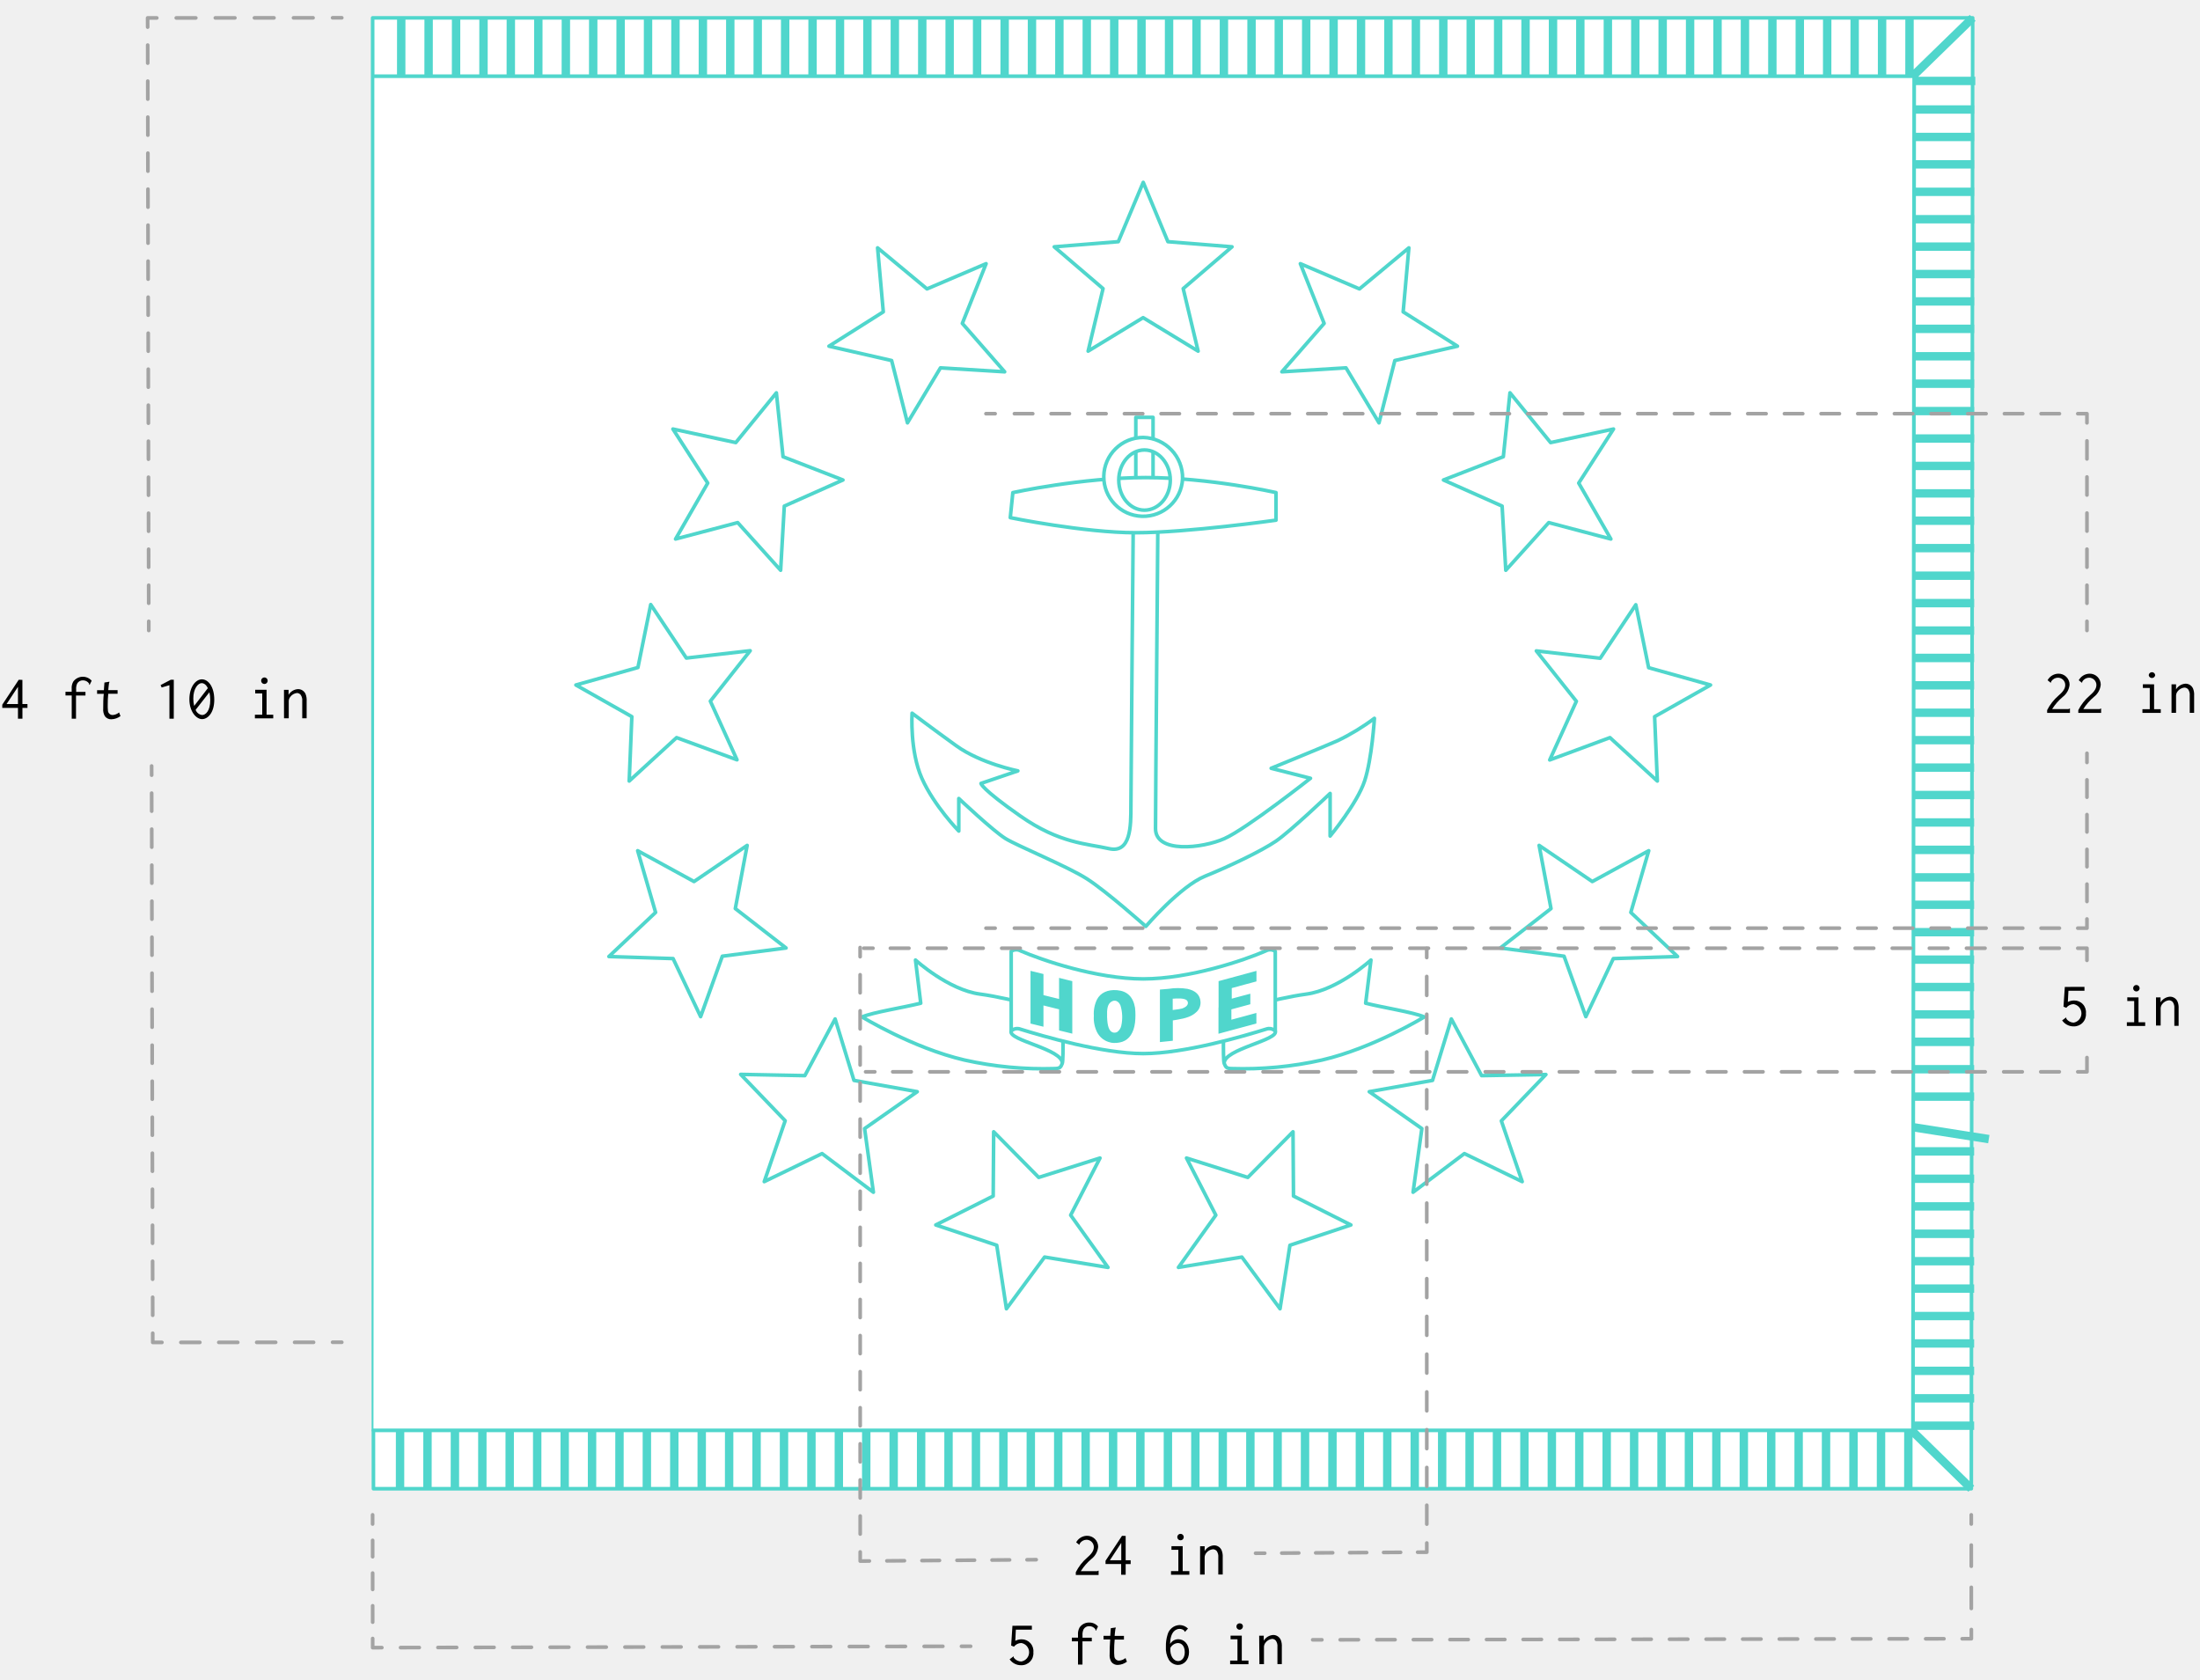
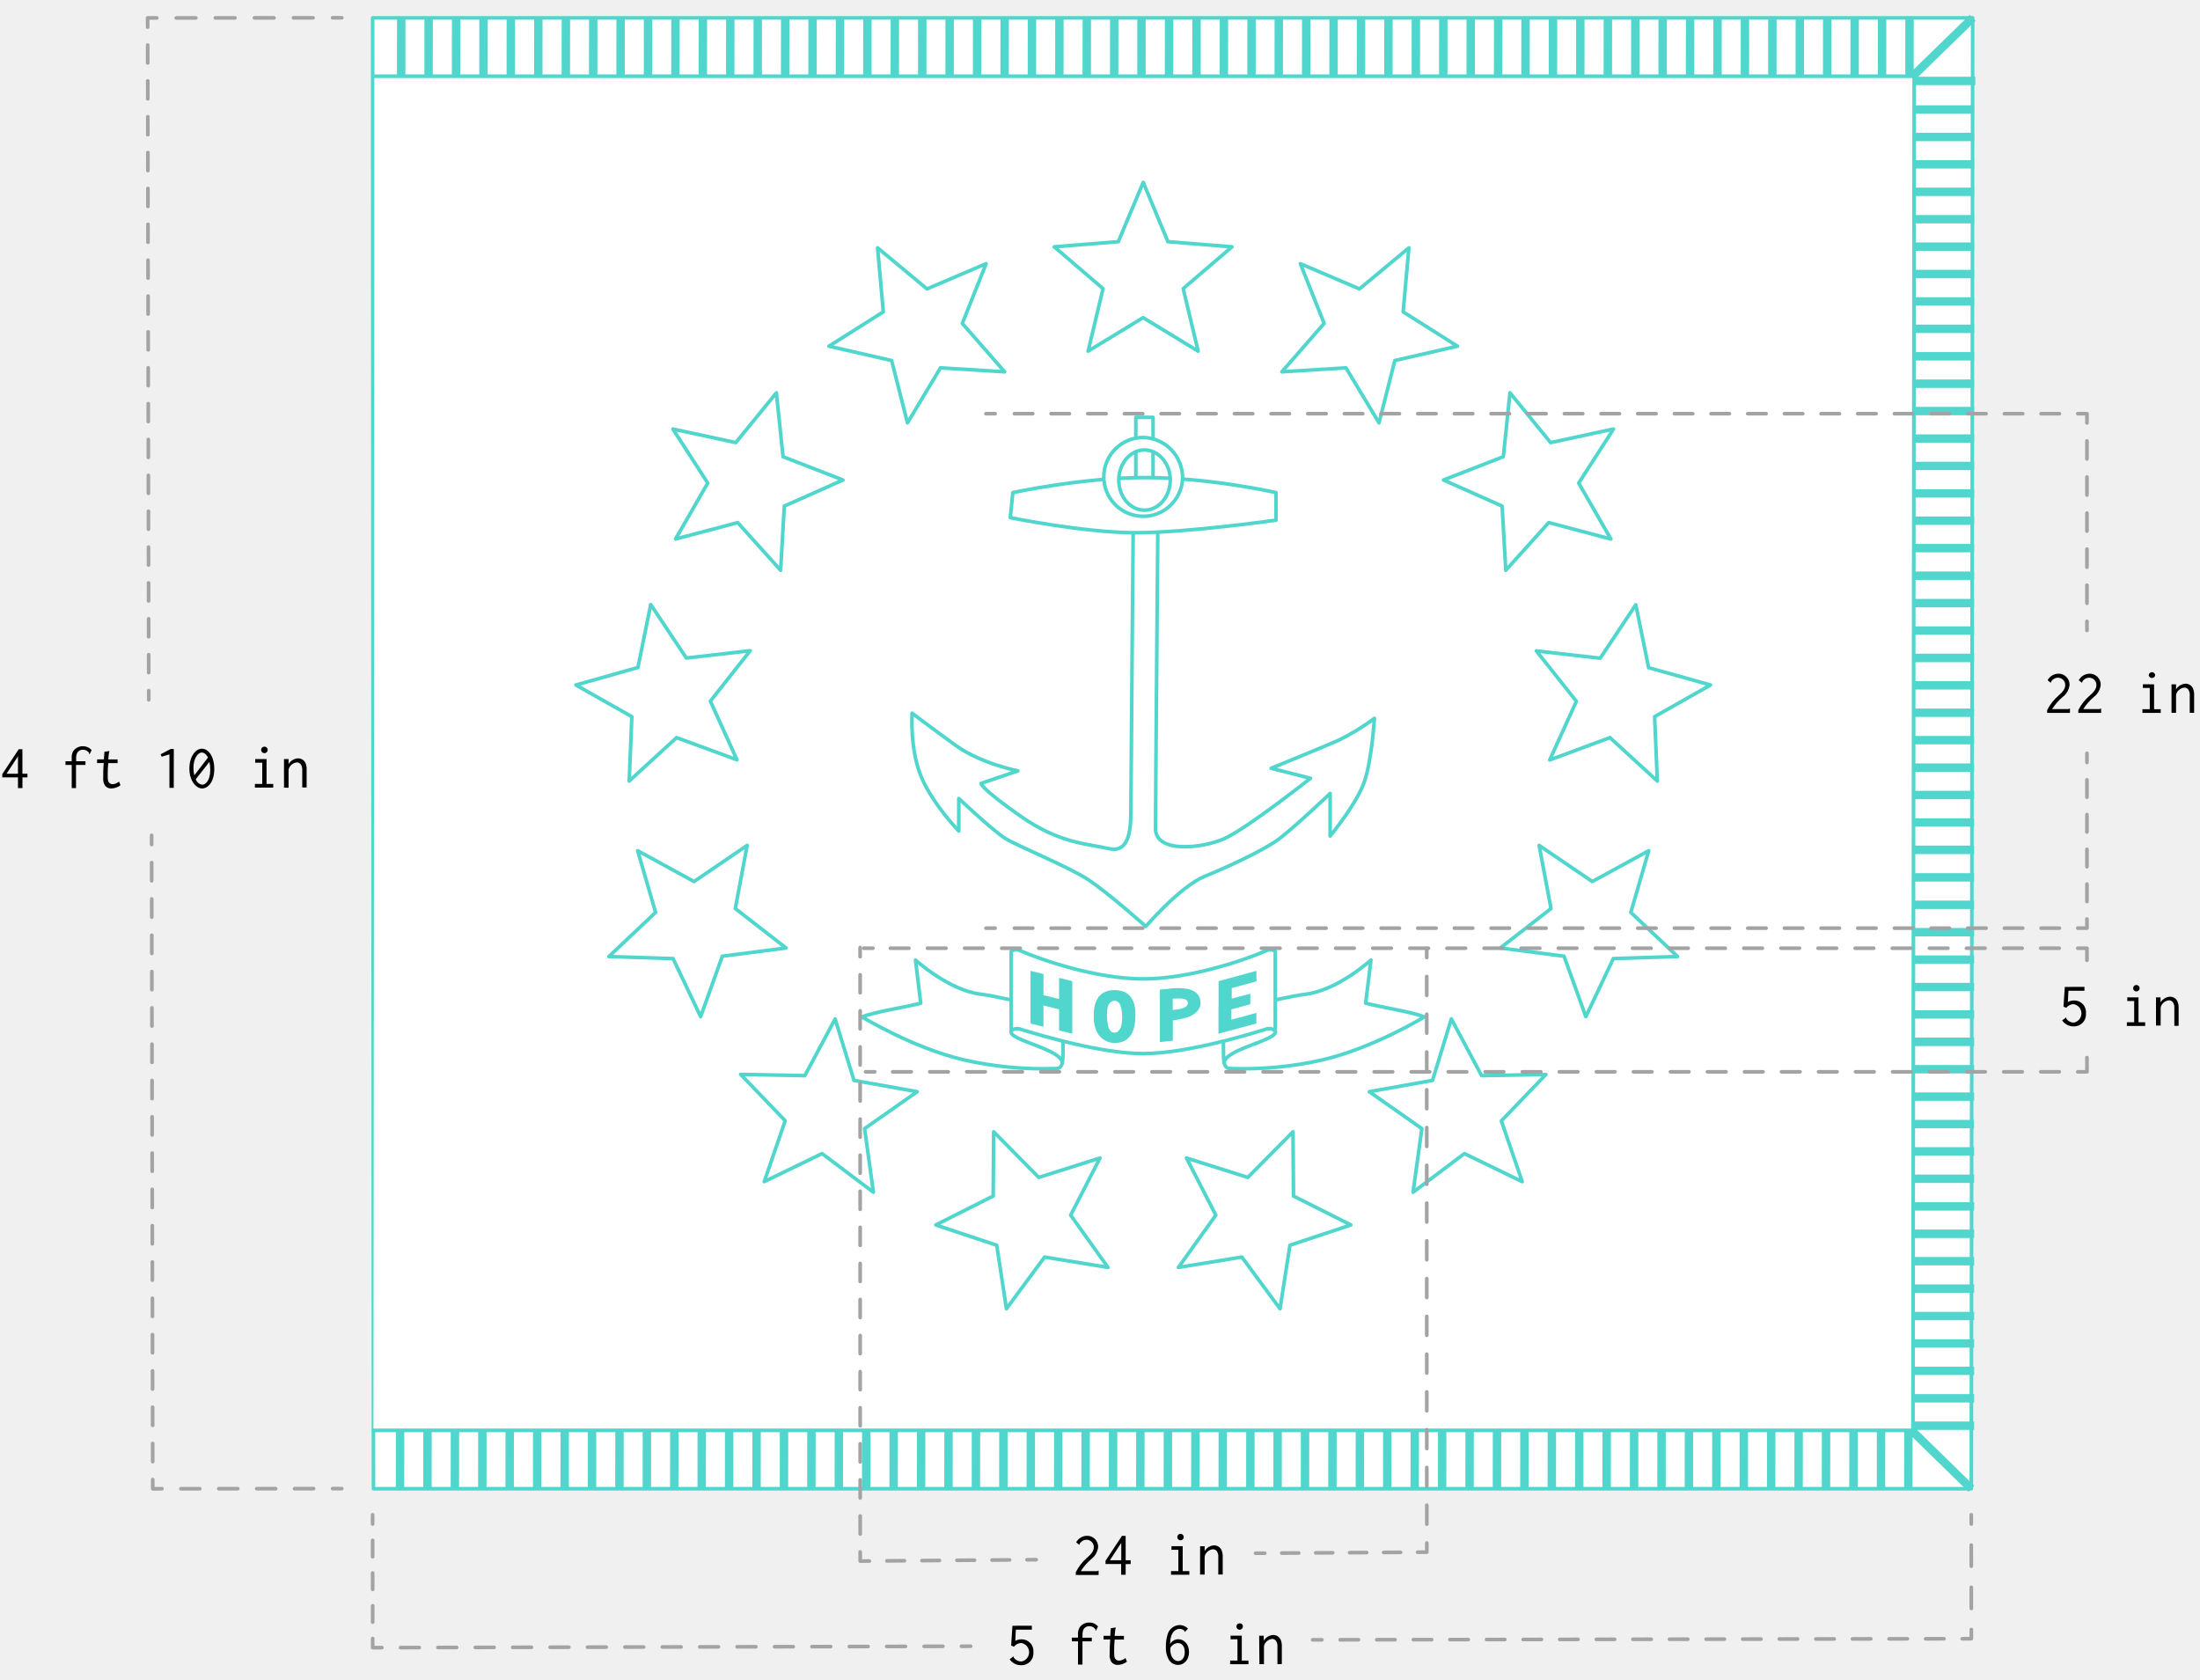
<svg xmlns="http://www.w3.org/2000/svg" width="600" height="458" viewBox="0 0 600 458">
  <path d="M101.63 4.87H538L537.63 406H101.85z" fill="#fff" stroke="#50d6cc" stroke-linecap="round" stroke-linejoin="round" stroke-width=".98" />
-   <path d="M516.24 336.46h22.16m-22.16 7.48h22.16m-22.16 7.48h22.16m-22.16 7.48h22.16m-22.16 7.47h22.16m-22.16 7.48h22.16m-22.16 7.48h22.16m-22.16 7.48h22.16m-22.16-104.7h22.16m-22.16 7.48h22.16m-22.16 7.48h22.16m-22.16 7.48l26.16 4.1M516.24 314h22.16m-22.16 7.47h22.16M516.24 329h22.16m-22.16 7.48h22.16m-22.16-104.7h22.16m-22.16 7.49h22.16m-22.16 7.47h22.16m-22.16 7.48h22.16m-22.16 7.48h22.16m-22.16 7.48h22.16m-22.16 7.47h22.16m-22.16 7.48h22.16m-22.16-104.71h22.16m-22.16 7.48h22.16m-22.16 7.48h22.16m-22.16 7.47h22.16m-22.16 7.48h22.16m-22.16 7.48h22.16m-22.16 7.48h22.16m-22.16 7.47h22.16m-22.16-104.69h22.16m-22.16 7.48h22.16M516.24 142h22.16m-22.16 7.48h22.16M516.24 157h22.16m-22.16 7.48h22.16m-22.16 7.48h22.16m-22.16 7.48h22.16M516.24 74.73h22.16m-22.16 7.47h22.16m-22.16 7.48h22.16m-22.16 7.48h22.16m-22.16 7.48h22.16m-22.16 7.47h22.16m-22.16 7.48h22.16m-22.16 7.48h22.16m-21.83-105h22.15m-22.48 7.8h22.16m-22.16 7.48h22.16m-22.16 7.48h22.16m-22.16 7.48h22.16m-22.16 7.48h22.16m-22.16 7.47h22.16m-22.16 7.49h22.16M415.74 406l.32-401.12M423.22 406l.33-401.12M430.7 406L431 4.87M438.18 406l.33-401.12M445.66 406L446 4.87M453.14 406l.32-401.12M460.61 406l.33-401.12M468.09 406l.33-401.12M363.39 406l.32-401.12M370.87 406l.32-401.12M378.34 406l.33-401.12M385.83 406l.32-401.12M393.31 406l.32-401.12M400.79 406l.32-401.12M408.26 406l.33-401.12M415.74 406l.32-401.12M311 406l.32-401.12M318.51 406l.33-401.12M326 406l.33-401.12M333.47 406l.33-401.13M341 406l.33-401.12m7.1 401.12l.33-401.12M355.91 406l.33-401.12M363.39 406l.32-401.12M258.68 406L259 4.87M266.16 406l.33-401.12M273.64 406L274 4.87M281.12 406l.33-401.12M288.6 406l.33-401.12M296.07 406l.33-401.13M303.56 406l.32-401.12M311 406l.32-401.12M206.33 406l.33-401.12M213.81 406l.33-401.12M221.29 406l.32-401.12M228.77 406l.32-401.12M236.24 406l.33-401.12M243.72 406l.33-401.12M251.21 406l.32-401.12M258.68 406L259 4.87M154 406l.33-401.12M161.46 406l.33-401.12M168.94 406l.32-401.12M176.41 406l.33-401.12M183.89 406l.33-401.12M191.37 406l.33-401.13M198.85 406l.32-401.12M206.33 406l.33-401.12M109.1 406l.33-401.12M116.58 406l.32-401.13M124.06 406l.33-401.12M131.54 406l.33-401.12M139 406l.32-401.12M146.5 406l.32-401.12M154 406l.33-401.12M468.09 406l.33-401.12M475.58 406l.32-401.13M483.05 406l.33-401.12M490.53 406l.33-401.12M498 406l.33-401.12M505.49 406l.33-401.12M513 406l.3-401.13M520.45 406l.33-401.12M415.74 406l.32-401.12M423.22 406l.33-401.12M430.7 406L431 4.87M438.18 406l.33-401.12M445.66 406L446 4.87M453.14 406l.32-401.12M460.61 406l.33-401.12M468.09 406l.33-401.12M363.39 406l.32-401.12M370.87 406l.32-401.12M378.34 406l.33-401.12M385.83 406l.32-401.12M393.31 406l.32-401.12M400.79 406l.32-401.12M408.26 406l.33-401.12M415.74 406l.32-401.12M311 406l.32-401.12M318.51 406l.33-401.12M326 406l.33-401.12M333.47 406l.33-401.13M341 406l.33-401.12m7.1 401.12l.33-401.12M355.91 406l.33-401.12M363.39 406l.32-401.12M258.68 406L259 4.87M266.16 406l.33-401.12M273.64 406L274 4.87M281.12 406l.33-401.12M288.6 406l.33-401.12M296.07 406l.33-401.13M303.56 406l.32-401.12M311 406l.32-401.12M206.33 406l.33-401.12M213.81 406l.33-401.12M221.29 406l.32-401.12M228.77 406l.32-401.12M236.24 406l.33-401.12M243.72 406l.33-401.12M251.21 406l.32-401.12M258.68 406L259 4.87M154 406l.33-401.12M161.46 406l.33-401.12M168.94 406l.32-401.12M176.41 406l.33-401.12M183.89 406l.33-401.12M191.37 406l.33-401.13M198.85 406l.32-401.12M206.33 406l.33-401.12M517.16 386l20.47 20M517.49 24.84L538 4.87" fill="none" stroke="#50d6cc" stroke-width="2.29" />
+   <path d="M516.24 336.46h22.16m-22.16 7.48h22.16m-22.16 7.48h22.16m-22.16 7.48h22.16m-22.16 7.47h22.16m-22.16 7.48h22.16m-22.16 7.48h22.16m-22.16 7.48h22.16m-22.16-104.7h22.16m-22.16 7.48h22.16m-22.16 7.48h22.16m-22.16 7.48h22.12M516.24 314h22.16m-22.16 7.47h22.16M516.24 329h22.16m-22.16 7.48h22.16m-22.16-104.7h22.16m-22.16 7.49h22.16m-22.16 7.47h22.16m-22.16 7.48h22.16m-22.16 7.48h22.16m-22.16 7.48h22.16m-22.16 7.47h22.16m-22.16 7.48h22.16m-22.16-104.71h22.16m-22.16 7.48h22.16m-22.16 7.48h22.16m-22.16 7.47h22.16m-22.16 7.48h22.16m-22.16 7.48h22.16m-22.16 7.48h22.16m-22.16 7.47h22.16m-22.16-104.69h22.16m-22.16 7.48h22.16M516.24 142h22.16m-22.16 7.48h22.16M516.24 157h22.16m-22.16 7.48h22.16m-22.16 7.48h22.16m-22.16 7.48h22.16M516.24 74.73h22.16m-22.16 7.47h22.16m-22.16 7.48h22.16m-22.16 7.48h22.16m-22.16 7.48h22.16m-22.16 7.47h22.16m-22.16 7.48h22.16m-22.16 7.48h22.16m-21.83-105h22.15m-22.48 7.8h22.16m-22.16 7.48h22.16m-22.16 7.48h22.16m-22.16 7.48h22.16m-22.16 7.48h22.16m-22.16 7.47h22.16m-22.16 7.49h22.16M415.74 406l.32-401.12M423.22 406l.33-401.12M430.7 406L431 4.87M438.18 406l.33-401.12M445.66 406L446 4.87M453.14 406l.32-401.12M460.61 406l.33-401.12M468.09 406l.33-401.12M363.39 406l.32-401.12M370.87 406l.32-401.12M378.34 406l.33-401.12M385.83 406l.32-401.12M393.31 406l.32-401.12M400.79 406l.32-401.12M408.26 406l.33-401.12M415.74 406l.32-401.12M311 406l.32-401.12M318.51 406l.33-401.12M326 406l.33-401.12M333.47 406l.33-401.13M341 406l.33-401.12m7.1 401.12l.33-401.12M355.91 406l.33-401.12M363.39 406l.32-401.12M258.68 406L259 4.87M266.16 406l.33-401.12M273.64 406L274 4.87M281.12 406l.33-401.12M288.6 406l.33-401.12M296.07 406l.33-401.13M303.56 406l.32-401.12M311 406l.32-401.12M206.33 406l.33-401.12M213.81 406l.33-401.12M221.29 406l.32-401.12M228.77 406l.32-401.12M236.24 406l.33-401.12M243.72 406l.33-401.12M251.21 406l.32-401.12M258.68 406L259 4.87M154 406l.33-401.12M161.46 406l.33-401.12M168.94 406l.32-401.12M176.41 406l.33-401.12M183.89 406l.33-401.12M191.37 406l.33-401.13M198.85 406l.32-401.12M206.33 406l.33-401.12M109.1 406l.33-401.12M116.58 406l.32-401.13M124.06 406l.33-401.12M131.54 406l.33-401.12M139 406l.32-401.12M146.5 406l.32-401.12M154 406l.33-401.12M468.09 406l.33-401.12M475.58 406l.32-401.13M483.05 406l.33-401.12M490.53 406l.33-401.12M498 406l.33-401.12M505.49 406l.33-401.12M513 406l.3-401.13M520.45 406l.33-401.12M415.74 406l.32-401.12M423.22 406l.33-401.12M430.7 406L431 4.87M438.18 406l.33-401.12M445.66 406L446 4.87M453.14 406l.32-401.12M460.61 406l.33-401.12M468.09 406l.33-401.12M363.39 406l.32-401.12M370.87 406l.32-401.12M378.34 406l.33-401.12M385.83 406l.32-401.12M393.31 406l.32-401.12M400.79 406l.32-401.12M408.26 406l.33-401.12M415.74 406l.32-401.12M311 406l.32-401.12M318.51 406l.33-401.12M326 406l.33-401.12M333.47 406l.33-401.13M341 406l.33-401.12m7.1 401.12l.33-401.12M355.91 406l.33-401.12M363.39 406l.32-401.12M258.68 406L259 4.87M266.16 406l.33-401.12M273.64 406L274 4.87M281.12 406l.33-401.12M288.6 406l.33-401.12M296.07 406l.33-401.13M303.56 406l.32-401.12M311 406l.32-401.12M206.33 406l.33-401.12M213.81 406l.33-401.12M221.29 406l.32-401.12M228.77 406l.32-401.12M236.24 406l.33-401.12M243.72 406l.33-401.12M251.21 406l.32-401.12M258.68 406L259 4.87M154 406l.33-401.12M161.46 406l.33-401.12M168.94 406l.32-401.12M176.41 406l.33-401.12M183.89 406l.33-401.12M191.37 406l.33-401.13M198.85 406l.32-401.12M206.33 406l.33-401.12M517.16 386l20.47 20M517.49 24.84L538 4.87" fill="none" stroke="#50d6cc" stroke-width="2.29" />
  <path d="M102.18 20.78h419.87l-.33 369.3H101.85" fill="#fff" stroke="#50d6cc" stroke-linecap="round" stroke-linejoin="round" />
  <path d="M309.1 139.13s-.67 75.2-.67 80.67 0 13-6 11.63-13.42-1.37-24.16-8.89-10.73-8.89-10.73-8.89l10.06-3.42s-10.06-2-16.77-6.83-12.08-8.9-12.08-8.9-.67 10.27 2.68 17.78 10.06 14.36 10.06 14.36v-8.88s9.4 8.88 12.76 10.94 16.77 7.52 22.14 10.94 16.11 13 16.11 13 9.39-10.94 16.1-13.67 15.4-6.86 19.4-9.59 14.76-13 14.76-13V228s7.38-8.89 9.4-15 2.68-17.1 2.68-17.1a60.18 60.18 0 01-10.04 6.1c-4.7 2.05-18.12 7.52-18.12 7.52l10.73 2.73S340 226 333.93 228.7s-18.79 4.09-18.79-2.74.67-86.83.67-86.83zm.67-25.31h4.7v20.51h-4.7z" fill="none" stroke="#50d6cc" stroke-linecap="round" stroke-linejoin="round" stroke-width=".98" />
  <path d="M276.23 134.34s18.78-4.1 36.23-4.1 35.54 4.09 35.54 4.09v7.53s-24.16 3.42-38.25 3.42-34.22-4.11-34.22-4.11z" fill="#fff" stroke="#50d6cc" stroke-linecap="round" stroke-linejoin="round" stroke-width=".98" />
  <path d="M319.17 130.92c0 4.53-3.16 8.21-7.05 8.21s-7-3.68-7-8.21 3.15-8.21 7-8.21 7.05 3.68 7.05 8.21zm3.35-.35a10.75 10.75 0 11-10.73-11.27 11 11 0 0110.73 11.27z" fill="#fff" stroke="#50d6cc" stroke-linecap="round" stroke-linejoin="round" stroke-width=".98" fill-rule="evenodd" />
  <path d="M373.9 261.81s-8.92 8.14-17.64 9.3-22.45 5.26-22.45 5.26-.37 12.55.06 13.64.7 1.37 1.95 1.41a98.49 98.49 0 0024.74-2.34c14.08-3.28 27.89-11.75 27.89-11.75-3.22-1.33-11-2.49-16-3.74zm-26.1 19.37c.95 2.55-14.12 4.9-13.93 8.83m-84.19-28.2s8.91 8.14 17.63 9.3 22.46 5.26 22.46 5.26.36 12.55-.06 13.64-.7 1.37-2 1.41a98.45 98.45 0 01-24.71-2.34c-14.08-3.28-27.89-11.75-27.89-11.75 3.22-1.33 11-2.49 16-3.74zm26.1 19.37c-.95 2.55 14.11 4.9 13.93 8.83" fill="none" stroke="#50d6cc" stroke-linecap="round" stroke-linejoin="round" stroke-width=".98" />
  <path d="M278.24 280.65a2.38 2.38 0 00-2.46.53v-21.73a2.4 2.4 0 012.58-.13c5.79 2.52 20.72 7.64 33.43 7.64s27.63-5.12 33.42-7.64a2.44 2.44 0 012.59.12v21.74a2.37 2.37 0 00-2.46-.53c-6.17 1.92-22.3 6.68-33.55 6.68s-27.38-4.76-33.55-6.67z" fill="#fff" stroke="#50d6cc" stroke-linecap="round" stroke-linejoin="round" stroke-width=".98" />
  <path d="M311.79 49.73l6.73 16.18 17.48 1.4-13.31 11.4 4.07 17.05-15-9.13-15 9.13 4.07-17.05-13.31-11.4 17.47-1.4zM384.24 67.59l-1.56 17.46 14.81 9.36-17.08 3.91-4.32 17-9-15-17.49 1.08 11.53-13.2-6.49-16.29 16.12 6.88zM440.05 117l-9.49 14.74 8.77 15.26-16.94-4.48-11.72 13-1-17.5-16-7.12 16.33-6.35 1.81-17.43 11.08 13.58zM466.51 186.81l-15.25 8.63L452 213l-12.92-11.84-16.43 6.09 7.27-16L419 177.51l17.42 2 9.71-14.59 3.5 17.17zM457.52 260.86l-17.52.56-7.5 15.84-5.94-16.49-17.39-2.24L423 247.78l-3.24-17.23 14.5 9.86 15.4-8.41-4.89 16.83zM415.15 322.25l-15.77-7.65-14 10.54 2.4-17.36-14.35-10.06 17.26-3.08 5.13-16.76 8.26 15.46 17.53-.3-12.15 12.64zM349.1 356.92l-10.41-14.1-17.3 2.82 10.2-14.25-8-15.58 16.72 5.29 12.33-12.45.13 17.53 15.66 7.88-16.63 5.54zM239.34 67.59l1.56 17.46-14.82 9.36 17.09 3.91 4.32 17 9-15L274 101.4l-11.55-13.2 6.49-16.29-16.12 6.88zM183.52 117l9.5 14.74-8.78 15.26 16.95-4.48 11.71 13 1-17.5 16-7.12-16.34-6.34-1.82-17.43-11.07 13.57zM157.06 186.81l15.26 8.63-.72 17.56 12.92-11.84 16.48 6.05-7.27-16 10.87-13.75-17.41 2-9.72-14.59-3.49 17.17zM166.06 260.86l17.51.56 7.51 15.84 5.92-16.49 17.38-2.24-13.84-10.75 3.23-17.23-14.49 9.86-15.37-8.41 4.89 16.83zM208.43 322.25l15.77-7.65 14 10.54-2.4-17.36 14.36-10.06-17.26-3.08-5.14-16.76-8.26 15.46L202 293l12.14 12.64zM274.48 356.92l10.41-14.1 17.29 2.82L292 331.39l8-15.58-16.71 5.29L271 308.65l-.13 17.53-15.66 7.88 16.63 5.54z" fill="none" stroke="#50d6cc" stroke-linecap="round" stroke-linejoin="round" stroke-width=".98" />
  <path d="M332.34 274.73v-7.16l5.16-1.4 5.17-1.4v2.87l-3.37.91-3.37.92v2.88l2.55-.69L341 271v2.87l-2.58.7-2.59.7v2.82l3.41-.92 3.41-.93v2.89l-5.17 1.39-5.17 1.4v-7.16zm-10 .32c1.22-.4 1.81-1.07 1.59-1.83s-1.31-1-3.26-.91l-.84.05v3.08l1.06-.14a12 12 0 001.44-.25zm-6 2v-7.18l2.34-.2a16.24 16.24 0 015.14 0c2.23.46 3.46 1.65 3.59 3.48a3.45 3.45 0 01-1.29 3c-1.1 1-2.63 1.54-5.08 1.94l-1.18.19v5.55l-1.76.18-1.76.18V277zm-11.63 4.38a2.9 2.9 0 001.1-1.73 10.93 10.93 0 00-.22-5.48c-.51-1.25-1.59-1.68-2.56-1s-1.17 1.86-1.1 4.13c.08 2.47.53 3.76 1.44 4.16a1.54 1.54 0 001.34-.08zm-1.71 2.9a5.34 5.34 0 01-3.82-2.87 8.75 8.75 0 01-.86-4.43 8.86 8.86 0 01.84-4.42c.94-1.86 2.94-2.8 5.51-2.57 2.77.24 4.38 1.82 4.89 4.8a18.7 18.7 0 010 4c-.36 2.81-1.52 4.57-3.45 5.26a6.69 6.69 0 01-3.15.25zm-21.95-12.4v-7.17l1.76.43 1.77.44v5.75l2.13.53 2.13.52v-5.75l1.8.45 1.8.44v14.32l-1.8-.44-1.8-.44v-5.75l-2.13-.53-2.13-.53v5.8l-1.77-.43-1.76-.43v-7.17z" fill="#50d6cc" />
-   <path fill="none" stroke="#a3a3a3" stroke-linecap="round" stroke-linejoin="round" d="M41.35 208.9l.01 2.5" />
-   <path fill="none" stroke="#a3a3a3" stroke-linecap="round" stroke-linejoin="round" stroke-dasharray="4.91 4.91" d="M41.36 216.3l.29 144.84" />
-   <path fill="none" stroke="#a3a3a3" stroke-linecap="round" stroke-linejoin="round" d="M41.65 363.59l.01 2.5h2.5" />
-   <path fill="none" stroke="#a3a3a3" stroke-linecap="round" stroke-linejoin="round" stroke-dasharray="5.17 5.17" d="M49.33 366.09l38.79-.03" />
-   <path fill="none" stroke="#a3a3a3" stroke-linecap="round" stroke-linejoin="round" d="M90.71 366.05h2.5M93.21 4.85h-2.5" />
+   <path fill="none" stroke="#a3a3a3" stroke-linecap="round" stroke-linejoin="round" d="M41.35 227.81v2.5" />
+   <path fill="none" stroke="#a3a3a3" stroke-linecap="round" stroke-linejoin="round" stroke-dasharray="4.95 4.95" d="M41.36 235.26l.29 165.77" />
+   <path fill="none" stroke="#a3a3a3" stroke-linecap="round" stroke-linejoin="round" d="M41.65 403.51l.01 2.5 2.5-.01" />
+   <path fill="none" stroke="#a3a3a3" stroke-linecap="round" stroke-linejoin="round" stroke-dasharray="5.17 5.17" d="M49.33 406l38.79-.03" />
+   <path fill="none" stroke="#a3a3a3" stroke-linecap="round" stroke-linejoin="round" d="M90.71 405.97h2.5M93.21 4.85h-2.5" />
  <path fill="none" stroke="#a3a3a3" stroke-linecap="round" stroke-linejoin="round" stroke-dasharray="5.33 5.33" d="M85.38 4.86l-39.95.03" />
  <path fill="none" stroke="#a3a3a3" stroke-linecap="round" stroke-linejoin="round" d="M42.76 4.89h-2.5l.01 2.5" />
-   <path fill="none" stroke="#a3a3a3" stroke-linecap="round" stroke-linejoin="round" stroke-dasharray="4.91 4.91" d="M40.28 12.3l.28 154.68" />
-   <path fill="none" stroke="#a3a3a3" stroke-linecap="round" stroke-linejoin="round" d="M40.57 169.44v2.5M358.01 447.2h2.5" />
+   <path fill="none" stroke="#a3a3a3" stroke-linecap="round" stroke-linejoin="round" stroke-dasharray="4.89 4.89" d="M40.28 12.28l.28 173.63" />
+   <path fill="none" stroke="#a3a3a3" stroke-linecap="round" stroke-linejoin="round" d="M40.57 188.35v2.5M358.01 447.2h2.5" />
  <path fill="none" stroke="#a3a3a3" stroke-linecap="round" stroke-linejoin="round" stroke-dasharray="4.99 4.99" d="M365.5 447.19l167.15-.28" />
  <path fill="none" stroke="#a3a3a3" stroke-linecap="round" stroke-linejoin="round" d="M535.14 446.91l2.5-.01v-2.5" />
  <path fill="none" stroke="#a3a3a3" stroke-linecap="round" stroke-linejoin="round" stroke-dasharray="5.76 5.76" d="M537.63 438.65l-.01-20.16" />
  <path fill="none" stroke="#a3a3a3" stroke-linecap="round" stroke-linejoin="round" d="M537.62 415.62v-2.5M101.62 413.12v2.5" />
  <path fill="none" stroke="#a3a3a3" stroke-linecap="round" stroke-linejoin="round" stroke-dasharray="4.46 4.46" d="M101.63 420.08l.01 24.53" />
  <path fill="none" stroke="#a3a3a3" stroke-linecap="round" stroke-linejoin="round" d="M101.64 446.84v2.5l2.5-.01" />
  <path fill="none" stroke="#a3a3a3" stroke-linecap="round" stroke-linejoin="round" stroke-dasharray="5.1 5.1" d="M109.24 449.32l150.43-.35" />
  <path fill="none" stroke="#a3a3a3" stroke-linecap="round" stroke-linejoin="round" d="M262.22 448.97l2.5-.01" />
-   <path d="M6.11 185.41V192h1.38v1.06H6.12V196H4.9v-2.94H.62v-.88l4.49-6.8zM1.79 192H4.9v-4.7zM25 185.64l-.55 1.13a.13.13 0 01-.14-.14v-.2a2 2 0 00-1.7-.89 1.74 1.74 0 00-1.56.86 3.36 3.36 0 00-.28 1.68v.6h2.54v1h-2.58V196h-1.17v-6.34h-1.7v-1h1.69v-.76a3.47 3.47 0 01.42-2 3.23 3.23 0 015-.3zM29.82 185.91c.06.17-.06.28-.1.46-.07.43-.19 1.83-.19 1.83h2.54v1h-2.55a28 28 0 00-.14 3 11.84 11.84 0 00.05 1.49 1.28 1.28 0 001.31 1.31 3.07 3.07 0 001.74-.71l.38 1a4.37 4.37 0 01-2.48.87 2.08 2.08 0 01-1.77-.83 3.5 3.5 0 01-.46-2.11c0-1.32 0-2.64.15-4h-1.82v-1h1.85l.15-2.08zM47.39 196h-1.18v-9.14l-2.12.63-.29-.66 2.77-1.45h.83zM58.44 190.8c0 3.64-1.81 5.32-3.34 5.32s-3.45-2-3.45-5.4 1.73-5.46 3.41-5.46 3.37 1.93 3.38 5.54zM55 186.3c-1 0-2.29 1.5-2.28 4.21a8 8 0 00.24 2l3.72-4.83c-.42-.93-1.06-1.38-1.68-1.38zm-1.65 7.29a2.19 2.19 0 001.79 1.41c.93 0 2.21-1.13 2.2-4.09a8.7 8.7 0 00-.23-2.12zM72.7 188.12v6.79h1.82v1h-5v-1h2v-5.8H69.6v-1zm.3-2.5a.89.89 0 11-.89-.87.88.88 0 01.89.87zM77.45 188.13h1.25v1.36a3.22 3.22 0 012.58-1.56 2.23 2.23 0 012.07 1.37 4.38 4.38 0 01.28 1.87v4.71h-1.2v-4.68a2.57 2.57 0 00-.43-1.72 1.36 1.36 0 00-1-.49 2.62 2.62 0 00-1.86 1.09 1.94 1.94 0 00-.39 1.33v4.48h-1.29zM281.42 443.36v1.07h-4.37l-.15 3.05a3.76 3.76 0 011.72-.42 3.2 3.2 0 013.21 3.53 3.25 3.25 0 01-3.34 3.54 3.73 3.73 0 01-3.14-1.62l1.06-.79c.14.1 0 .27.12.4a2.56 2.56 0 002 1 2.56 2.56 0 000-5.05 2.6 2.6 0 00-2 1l-.76-.31.35-5.39zM299.46 443.57l-.55 1.13c-.05 0-.13 0-.14-.14s0-.12 0-.2a2 2 0 00-1.69-.88 1.73 1.73 0 00-1.57.86 3.45 3.45 0 00-.28 1.68v.6h2.53v1h-2.54v6.33H294v-6.34h-1.68v-1H294v-.76a3.61 3.61 0 01.42-2 3.09 3.09 0 012.66-1.36 3 3 0 012.38 1.08zM304.28 443.84c.06.18-.06.28-.09.46-.08.43-.2 1.83-.2 1.83h2.54v1H304c-.1 1-.14 2-.14 3a12 12 0 00.05 1.5 1.28 1.28 0 001.31 1.25 3.07 3.07 0 001.74-.71l.38 1a4.45 4.45 0 01-2.48.88 2.08 2.08 0 01-1.77-.83 3.52 3.52 0 01-.46-2.11c0-1.32.05-2.64.15-4h-1.82v-1h1.84l.15-2.08zM324 444.13l-.82.91c-.15-.11-.15-.27-.25-.38a1.93 1.93 0 00-1.24-.44c-.76 0-2.51.48-2.57 4.1a2.61 2.61 0 012.25-1.28c1.49 0 2.9 1.26 2.91 3.47s-1.41 3.54-3 3.54a3 3 0 01-2.5-1.4 6.39 6.39 0 01-.81-3.59 10.15 10.15 0 01.45-3.26 3.52 3.52 0 013.28-2.63 3.29 3.29 0 012.3.96zm-4.81 5.38c-.14 2 .83 3.49 2.12 3.49.9 0 1.81-.78 1.81-2.43 0-1.83-1-2.49-1.86-2.49a2.51 2.51 0 00-2.12 1.43zM338.67 446.07v6.79h1.82v1h-5v-1h2v-5.8h-1.88v-1zm.29-2.5a.88.88 0 01-1.76 0 .86.86 0 01.87-.87.88.88 0 01.93.87zM343.41 446.08h1.25v1.36a3.24 3.24 0 012.58-1.56 2.23 2.23 0 012.07 1.37 4.38 4.38 0 01.28 1.87v4.71h-1.2v-4.68a2.59 2.59 0 00-.43-1.72 1.36 1.36 0 00-1-.49 2.62 2.62 0 00-1.86 1.09 1.93 1.93 0 00-.38 1.33v4.48h-1.24z" />
+   <path d="M6.11 204.32V211h1.38v1H6.12v2.92H4.9V212H.62v-.88l4.49-6.8zM1.79 211H4.9v-4.74zM25 204.55l-.55 1.13c-.06 0-.13 0-.14-.14s0-.12 0-.2a2 2 0 00-1.7-.88 1.72 1.72 0 00-1.56.86 3.34 3.34 0 00-.28 1.68v.6h2.54v1h-2.58v6.33h-1.17v-6.33h-1.7v-1h1.69v-.76a3.52 3.52 0 01.42-2 3.23 3.23 0 015-.3zM29.82 204.82c.06.18-.06.28-.1.46-.07.43-.19 1.83-.19 1.83h2.54v1h-2.55a28.23 28.23 0 00-.14 3 12 12 0 00.05 1.5 1.28 1.28 0 001.31 1.25 3.07 3.07 0 001.74-.71l.38 1a4.3 4.3 0 01-2.48.87 2 2 0 01-1.77-.82 3.54 3.54 0 01-.46-2.11c0-1.32 0-2.64.15-4h-1.82v-1h1.85l.15-2.08zM47.39 214.87h-1.18v-9.14l-2.12.64-.29-.66 2.77-1.46h.83zM58.44 209.72c0 3.64-1.81 5.31-3.34 5.31s-3.45-2-3.45-5.39 1.73-5.46 3.41-5.46 3.37 1.93 3.38 5.54zm-3.4-4.5c-1 0-2.29 1.5-2.28 4.21a8 8 0 00.24 2l3.72-4.83c-.46-.94-1.1-1.38-1.72-1.38zm-1.65 7.29a2.19 2.19 0 001.75 1.49c.93 0 2.21-1.13 2.2-4.09a8.84 8.84 0 00-.23-2.13zM72.7 207v6.79h1.82v1h-5v-1h2V208H69.6v-1zm.3-2.51a.89.89 0 11-.89-.87.88.88 0 01.89.91zM77.45 207h1.25v1.37a3.22 3.22 0 012.58-1.56 2.22 2.22 0 012.07 1.36 4.42 4.42 0 01.28 1.87v4.71h-1.2v-4.68a2.56 2.56 0 00-.43-1.67 1.36 1.36 0 00-1-.49 2.65 2.65 0 00-1.91 1.09 2 2 0 00-.39 1.34v4.47h-1.24zM281.42 443.36v1.07h-4.37l-.15 3.05a3.76 3.76 0 011.72-.42 3.2 3.2 0 013.21 3.53 3.25 3.25 0 01-3.34 3.54 3.73 3.73 0 01-3.14-1.62l1.06-.79c.14.1 0 .27.12.4a2.56 2.56 0 002 1 2.56 2.56 0 000-5.05 2.6 2.6 0 00-2 1l-.76-.31.35-5.39zM299.46 443.57l-.55 1.13c-.05 0-.13 0-.14-.14s0-.12 0-.2a2 2 0 00-1.69-.88 1.73 1.73 0 00-1.57.86 3.45 3.45 0 00-.28 1.68v.6h2.53v1h-2.54v6.33H294v-6.34h-1.68v-1H294v-.76a3.61 3.61 0 01.42-2 3.09 3.09 0 012.66-1.36 3 3 0 012.38 1.08zM304.28 443.84c.06.18-.06.28-.09.46-.08.43-.2 1.83-.2 1.83h2.54v1H304c-.1 1-.14 2-.14 3a12 12 0 00.05 1.5 1.28 1.28 0 001.31 1.25 3.07 3.07 0 001.74-.71l.38 1a4.45 4.45 0 01-2.48.88 2.08 2.08 0 01-1.77-.83 3.52 3.52 0 01-.46-2.11c0-1.32.05-2.64.15-4h-1.82v-1h1.84l.15-2.08zM324 444.13l-.82.91c-.15-.11-.15-.27-.25-.38a1.93 1.93 0 00-1.24-.44c-.76 0-2.51.48-2.57 4.1a2.61 2.61 0 012.25-1.28c1.49 0 2.9 1.26 2.91 3.47s-1.41 3.54-3 3.54a3 3 0 01-2.5-1.4 6.39 6.39 0 01-.81-3.59 10.15 10.15 0 01.45-3.26 3.52 3.52 0 013.28-2.63 3.29 3.29 0 012.3.96zm-4.81 5.38c-.14 2 .83 3.49 2.12 3.49.9 0 1.81-.78 1.81-2.43 0-1.83-1-2.49-1.86-2.49a2.51 2.51 0 00-2.12 1.43zM338.67 446.07v6.79h1.82v1h-5v-1h2v-5.8h-1.88v-1zm.29-2.5a.88.88 0 01-1.76 0 .86.86 0 01.87-.87.88.88 0 01.93.87zM343.41 446.08h1.25v1.36a3.24 3.24 0 012.58-1.56 2.23 2.23 0 012.07 1.37 4.38 4.38 0 01.28 1.87v4.71h-1.2v-4.68a2.59 2.59 0 00-.43-1.72 1.36 1.36 0 00-1-.49 2.62 2.62 0 00-1.86 1.09 1.93 1.93 0 00-.38 1.33v4.48h-1.24z" />
  <path fill="none" stroke="#a3a3a3" stroke-linecap="round" stroke-linejoin="round" d="M342.43 423.59l2.5-.01" />
  <path fill="none" stroke="#a3a3a3" stroke-linecap="round" stroke-linejoin="round" stroke-dasharray="4.63 4.63" d="M349.57 423.55l34.75-.22" />
  <path fill="none" stroke="#a3a3a3" stroke-linecap="round" stroke-linejoin="round" d="M386.63 423.31l2.5-.01v-2.5" />
  <path fill="none" stroke="#a3a3a3" stroke-linecap="round" stroke-linejoin="round" stroke-dasharray="5.15 5.15" d="M389.13 415.65l-.02-151.94" />
  <path fill="none" stroke="#a3a3a3" stroke-linecap="round" stroke-linejoin="round" d="M389.11 261.14v-2.5M234.58 258.41v2.5" />
  <path fill="none" stroke="#a3a3a3" stroke-linecap="round" stroke-linejoin="round" stroke-dasharray="4.92 4.92" d="M234.58 265.83l.02 154.94" />
  <path fill="none" stroke="#a3a3a3" stroke-linecap="round" stroke-linejoin="round" d="M234.6 423.23v2.5l2.5-.02" />
  <path fill="none" stroke="#a3a3a3" stroke-linecap="round" stroke-linejoin="round" stroke-dasharray="4.78 4.78" d="M241.88 425.67l35.83-.28" />
  <path fill="none" stroke="#a3a3a3" stroke-linecap="round" stroke-linejoin="round" d="M280.1 425.37l2.5-.02" />
  <path d="M296.42 418.83a3 3 0 013.08 3 4.79 4.79 0 01-1.86 3.34 14.21 14.21 0 00-2.88 3.31h4.45a.23.23 0 00.18-.07.23.23 0 01.23-.08v1.19h-6.22v-.75a12.66 12.66 0 013.07-3.95c.76-.69 1.85-1.62 1.85-2.91a2 2 0 00-2-2 2.2 2.2 0 00-1.81 1c-.09.14-.05.24-.15.39l-.86-.69a3.44 3.44 0 012.92-1.78zM307 418.87v6.63h1.36v1.05H307v2.91h-1.23v-2.94h-4.26v-.88l4.49-6.8zm-4.31 6.64h3.11v-4.74zM322.55 421.67v6.79h1.82v1h-5v-1h2v-5.8h-1.88v-1zm.29-2.5a.88.88 0 11-.88-.87.87.87 0 01.88.87zM327.3 421.68h1.24V423a3.21 3.21 0 012.57-1.56 2.23 2.23 0 012.07 1.37 4.39 4.39 0 01.29 1.87v4.71h-1.21v-4.68a2.58 2.58 0 00-.42-1.72 1.38 1.38 0 00-1.06-.49 2.68 2.68 0 00-1.86 1.09 2 2 0 00-.38 1.33v4.48h-1.25z" />
  <path fill="none" stroke="#a3a3a3" stroke-linecap="round" stroke-linejoin="round" d="M569.17 171.94v-2.5" />
  <path fill="none" stroke="#a3a3a3" stroke-linecap="round" stroke-linejoin="round" stroke-dasharray="4.92 4.92" d="M569.17 164.52v-46.74" />
  <path fill="none" stroke="#a3a3a3" stroke-linecap="round" stroke-linejoin="round" d="M569.17 115.32v-2.5h-2.5" />
  <path fill="none" stroke="#a3a3a3" stroke-linecap="round" stroke-linejoin="round" stroke-dasharray="5 5" d="M561.66 112.82H273.9" />
  <path fill="none" stroke="#a3a3a3" stroke-linecap="round" stroke-linejoin="round" d="M271.4 112.82h-2.5M569.17 205.43v2.5" />
  <path fill="none" stroke="#a3a3a3" stroke-linecap="round" stroke-linejoin="round" stroke-dasharray="4.74 4.74" d="M569.17 212.67v35.58" />
  <path fill="none" stroke="#a3a3a3" stroke-linecap="round" stroke-linejoin="round" d="M569.17 250.62v2.5h-2.5" />
  <path fill="none" stroke="#a3a3a3" stroke-linecap="round" stroke-linejoin="round" stroke-dasharray="5 5" d="M561.66 253.12H273.9" />
  <path fill="none" stroke="#a3a3a3" stroke-linecap="round" stroke-linejoin="round" d="M271.4 253.12h-2.5" />
  <path d="M561.35 183.72a3 3 0 013.08 3 4.76 4.76 0 01-1.87 3.34 14.21 14.21 0 00-2.88 3.31h4.44a.24.24 0 00.19-.07.23.23 0 01.22-.08v1.19h-6.22v-.75a12.78 12.78 0 013.08-3.94c.77-.69 1.86-1.62 1.86-2.91a2 2 0 00-2-2 2.21 2.21 0 00-1.81 1c-.09.14 0 .25-.15.39l-.86-.69a3.44 3.44 0 012.92-1.79zM569.85 183.72a3 3 0 013.08 3 4.76 4.76 0 01-1.87 3.34 14.21 14.21 0 00-2.88 3.31h4.44a.24.24 0 00.19-.07.23.23 0 01.22-.08v1.19h-6.22v-.75a12.78 12.78 0 013.08-3.94c.77-.69 1.86-1.62 1.86-2.91a2 2 0 00-2-2 2.21 2.21 0 00-1.81 1c-.09.14 0 .25-.15.39l-.86-.69a3.44 3.44 0 012.92-1.79zM587.48 186.62v6.79h1.82v1h-5v-1h2v-5.8h-1.88v-1zm.3-2.51a.89.89 0 01-1.77 0 .89.89 0 011.77 0zM592.23 186.63h1.24V188a3.25 3.25 0 012.59-1.55 2.22 2.22 0 012.06 1.37 4.38 4.38 0 01.28 1.87v4.71h-1.2v-4.68a2.58 2.58 0 00-.42-1.72 1.38 1.38 0 00-1.06-.49 2.67 2.67 0 00-1.86 1.08 2 2 0 00-.39 1.34v4.47h-1.24z" />
  <path fill="none" stroke="#a3a3a3" stroke-linecap="round" stroke-linejoin="round" d="M569.17 261.9v-3.31h-2.5" />
  <path fill="none" stroke="#a3a3a3" stroke-linecap="round" stroke-linejoin="round" stroke-dasharray="5.06 5.06" d="M561.61 258.59H240.6" />
  <path fill="none" stroke="#a3a3a3" stroke-linecap="round" stroke-linejoin="round" d="M238.08 258.59h-2.5M569.17 288.41v3.89h-2.5" />
  <path fill="none" stroke="#a3a3a3" stroke-linecap="round" stroke-linejoin="round" stroke-dasharray="5.05 5.05" d="M561.62 292.3H241.1" />
  <path fill="none" stroke="#a3a3a3" stroke-linecap="round" stroke-linejoin="round" d="M238.58 292.3h-2.5" />
  <path d="M568.49 269.13v1.07h-4.37l-.16 3.05a3.92 3.92 0 011.72-.41 3.19 3.19 0 013.21 3.53 3.26 3.26 0 01-3.35 3.54 3.77 3.77 0 01-3.14-1.63l1.06-.79c.15.1.06.27.13.4a2.56 2.56 0 001.94 1 2.56 2.56 0 000-5.05 2.59 2.59 0 00-2 1l-.76-.31.36-5.38zM583.23 272v6.79h1.82v1h-5v-1h2v-5.8h-1.88v-1zm.3-2.51a.88.88 0 11-.88-.87.88.88 0 01.88.82zM588 272h1.24v1.36a3.25 3.25 0 012.59-1.55 2.22 2.22 0 012.06 1.37 4.38 4.38 0 01.28 1.87v4.71H593V275a2.58 2.58 0 00-.42-1.72 1.38 1.38 0 00-1.06-.49 2.67 2.67 0 00-1.86 1.08 2 2 0 00-.39 1.34v4.47H588z" />
</svg>
